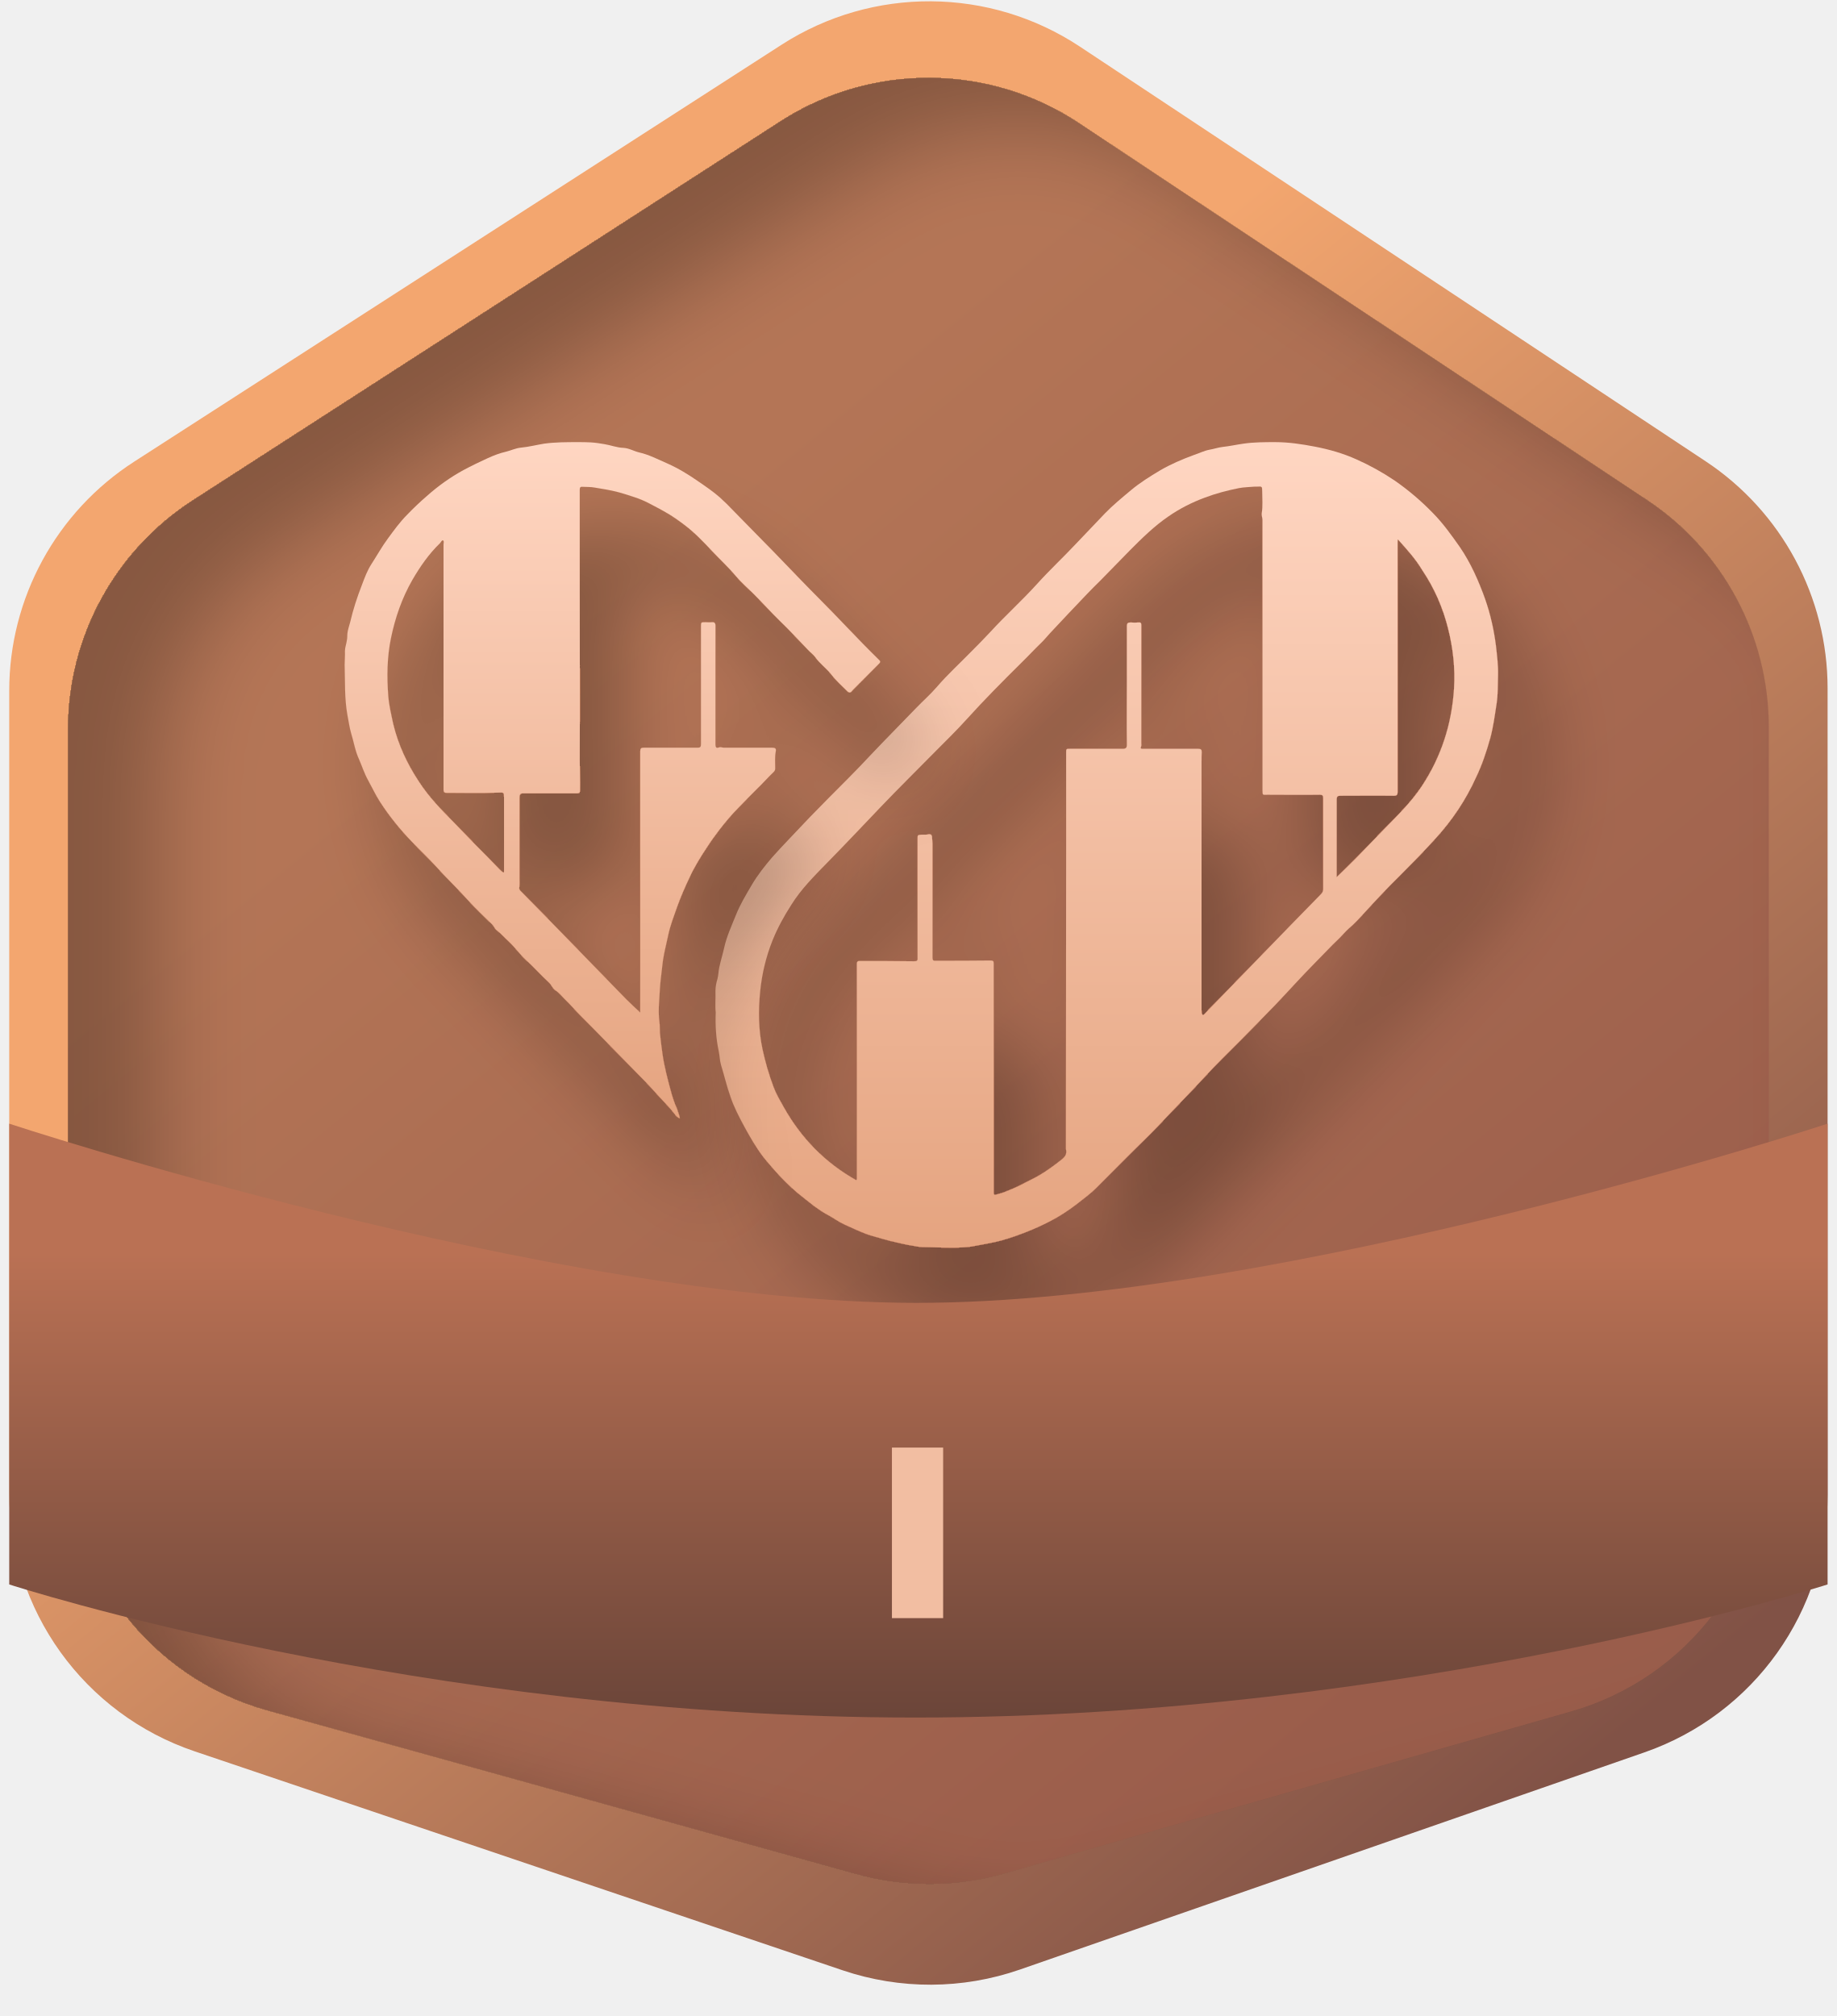
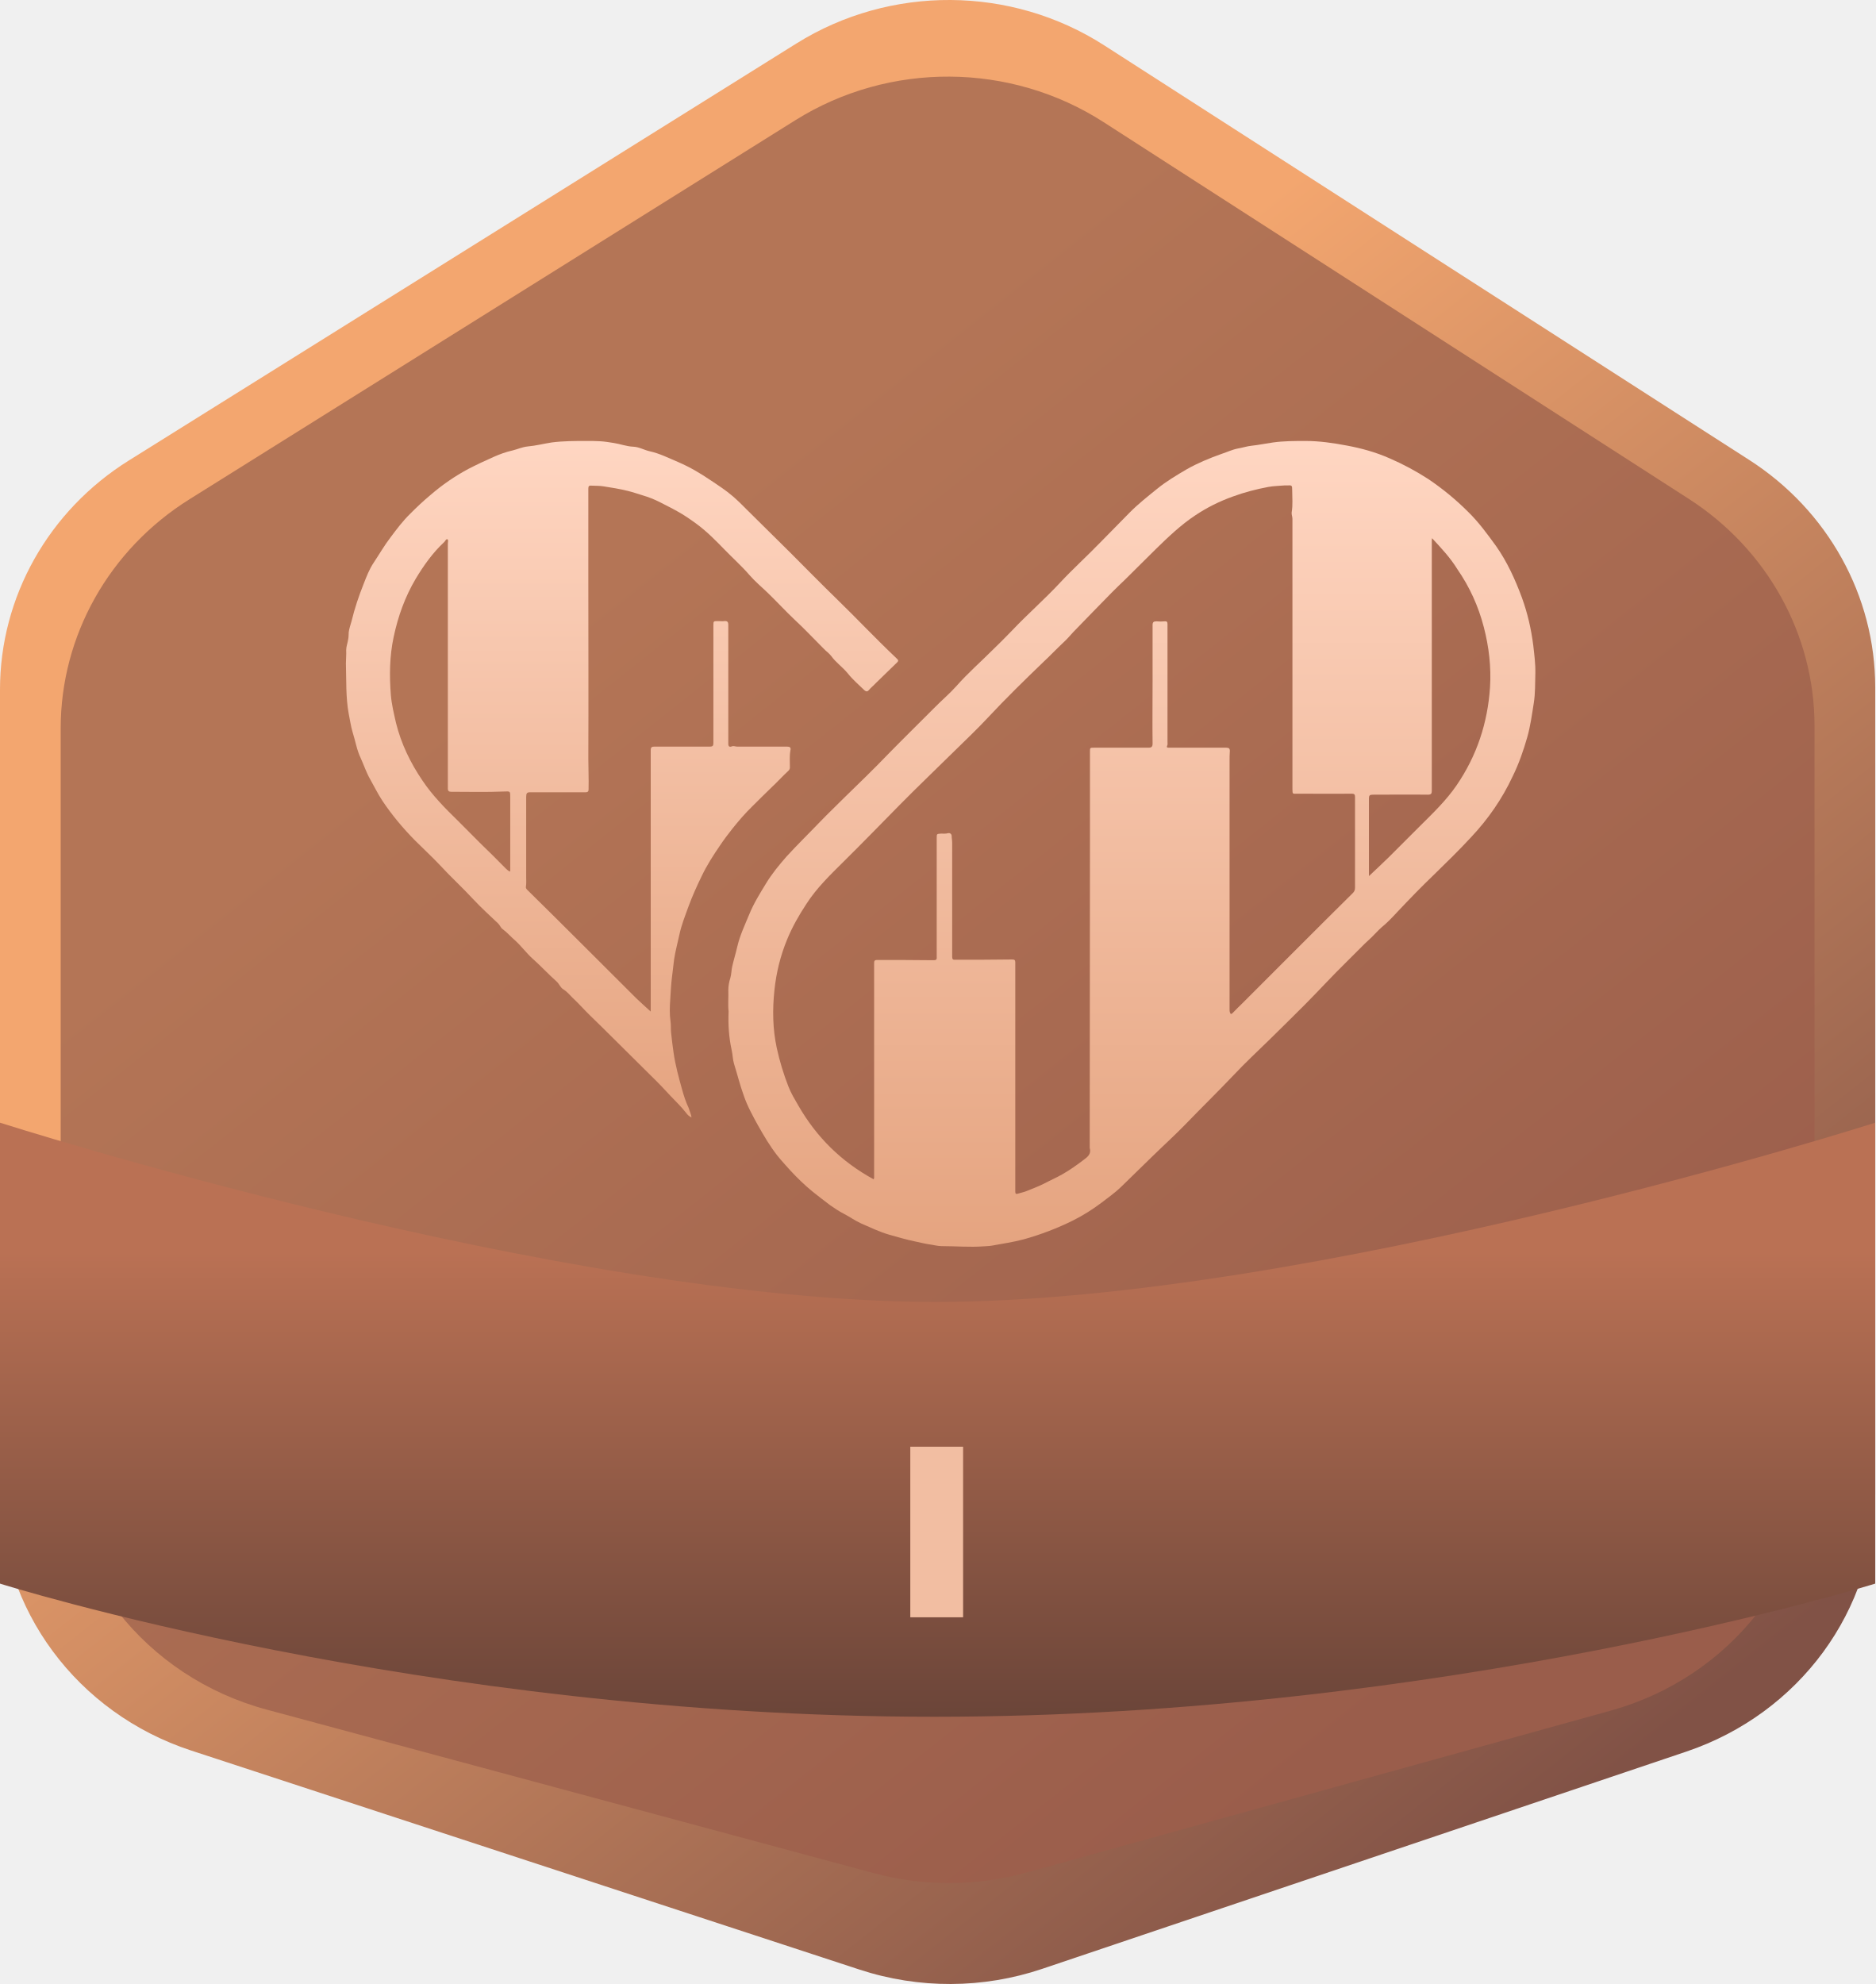
- <svg xmlns="http://www.w3.org/2000/svg" width="41" height="45" viewBox="0 0 41 45" fill="none">
-   <path d="M17.445 0.999L2.996 10.304C1.257 11.424 0.206 13.35 0.206 15.417V33.329C0.206 35.938 1.871 38.256 4.344 39.092L18.812 43.981C20.095 44.414 21.485 44.408 22.764 43.964L36.707 39.115C39.154 38.264 40.794 35.959 40.794 33.37V15.365C40.794 13.326 39.772 11.423 38.071 10.296L24.108 1.043C22.093 -0.293 19.478 -0.31 17.445 0.999Z" fill="url(#paint0_linear_637_3027)" />
-   <g filter="url(#filter0_i_637_3027)">
-     <path d="M17.422 2.711L4.306 11.17C2.569 12.291 1.52 14.216 1.52 16.281V32.318C1.52 35.05 3.343 37.447 5.978 38.179L19.118 41.828C20.2 42.128 21.343 42.124 22.422 41.816L35.066 38.202C37.679 37.456 39.481 35.069 39.481 32.354V16.23C39.481 14.192 38.46 12.29 36.761 11.162L24.093 2.755C22.076 1.416 19.457 1.399 17.422 2.711Z" fill="url(#paint1_linear_637_3027)" />
+ <svg xmlns="http://www.w3.org/2000/svg" width="69" height="73" viewBox="0 0 69 73" fill="none">
+   <g clip-path="url(#clip0_7_53)">
+     <path d="M29.306 1.599L4.743 16.942C1.786 18.788 0 21.964 0 25.373V54.908C0 59.209 2.83 63.032 7.034 64.41L31.63 72.471C33.811 73.186 36.174 73.176 38.348 72.443L62.052 64.448C66.212 63.044 69 59.243 69 54.974V25.288C69 21.925 67.262 18.787 64.371 16.928L40.634 1.671C37.208 -0.531 32.762 -0.559 29.306 1.599Z" fill="url(#paint0_linear_7_53)" />
+     <path d="M29.268 4.422L6.97 18.371C4.017 20.218 2.233 23.392 2.233 26.798V53.24C2.233 57.745 5.333 61.698 9.812 62.904L32.151 68.921C33.989 69.416 35.933 69.409 37.768 68.901L59.263 62.943C63.705 61.712 66.767 57.777 66.767 53.299V26.713C66.767 23.353 65.031 20.217 62.144 18.358L40.608 4.494C37.179 2.287 32.726 2.259 29.268 4.422Z" fill="url(#paint1_linear_7_53)" />
+     <path d="M26.809 37.217C26.781 36.967 26.809 36.699 26.799 36.422C26.799 36.283 26.828 36.126 26.875 35.978C26.913 35.84 26.913 35.692 26.942 35.562C26.999 35.313 27.074 35.072 27.131 34.823C27.226 34.416 27.406 34.037 27.567 33.649C27.728 33.251 27.956 32.882 28.183 32.512C28.401 32.151 28.667 31.828 28.951 31.504C29.349 31.07 29.776 30.654 30.183 30.229C30.468 29.933 30.761 29.656 31.046 29.369C31.595 28.833 32.154 28.297 32.685 27.742C33.254 27.16 33.832 26.596 34.41 26.014C34.666 25.755 34.95 25.515 35.197 25.238C35.605 24.775 36.069 24.369 36.505 23.934C36.751 23.694 36.998 23.453 37.235 23.204C37.803 22.603 38.429 22.058 38.998 21.448C39.471 20.939 39.993 20.468 40.476 19.969C40.846 19.59 41.215 19.22 41.576 18.85C41.888 18.536 42.23 18.268 42.571 17.991C42.912 17.713 43.282 17.492 43.661 17.27C44.068 17.039 44.514 16.854 44.959 16.697C45.158 16.632 45.348 16.54 45.547 16.503C45.717 16.475 45.879 16.419 46.049 16.401C46.315 16.373 46.57 16.318 46.836 16.281C47.234 16.225 47.641 16.225 48.039 16.225C48.551 16.225 49.054 16.299 49.547 16.392C50.096 16.493 50.627 16.641 51.129 16.863C51.622 17.076 52.105 17.334 52.56 17.63C53.082 17.982 53.565 18.379 54.011 18.823C54.409 19.211 54.731 19.654 55.053 20.098C55.461 20.68 55.755 21.328 56.001 21.993C56.209 22.566 56.342 23.148 56.418 23.749C56.456 24.091 56.503 24.433 56.494 24.785C56.484 25.145 56.494 25.506 56.437 25.866C56.371 26.282 56.314 26.707 56.2 27.114C56.058 27.613 55.887 28.103 55.66 28.565C55.271 29.397 54.759 30.136 54.124 30.811C53.688 31.283 53.224 31.735 52.769 32.179C52.305 32.623 51.859 33.085 51.423 33.547C51.234 33.751 51.044 33.954 50.826 34.13C50.703 34.24 50.589 34.37 50.475 34.481C50.39 34.564 50.305 34.638 50.219 34.721C49.745 35.202 49.262 35.664 48.798 36.154C48.542 36.422 48.286 36.69 48.03 36.949C47.594 37.383 47.158 37.818 46.713 38.252C46.267 38.686 45.812 39.112 45.386 39.565C44.798 40.184 44.182 40.785 43.585 41.404C43.206 41.792 42.798 42.162 42.41 42.541C42.021 42.92 41.632 43.299 41.244 43.678C41.026 43.89 40.77 44.066 40.533 44.251C40.201 44.501 39.851 44.722 39.481 44.907C38.903 45.194 38.296 45.425 37.671 45.6C37.292 45.702 36.894 45.758 36.505 45.831C36.401 45.85 36.287 45.85 36.183 45.859C35.671 45.896 35.159 45.85 34.647 45.85C34.496 45.85 34.344 45.804 34.192 45.785C34.012 45.758 33.832 45.711 33.652 45.674C33.339 45.61 33.036 45.517 32.733 45.434C32.373 45.332 32.031 45.166 31.69 45.018C31.463 44.916 31.264 44.769 31.046 44.658C30.866 44.565 30.704 44.454 30.543 44.343C30.325 44.177 30.107 44.011 29.899 43.844C29.605 43.604 29.33 43.336 29.074 43.059C28.913 42.874 28.742 42.698 28.591 42.504C28.326 42.162 28.108 41.792 27.899 41.422C27.7 41.062 27.501 40.702 27.368 40.313C27.226 39.925 27.131 39.528 27.008 39.139C26.961 38.982 26.961 38.807 26.923 38.64C26.819 38.169 26.79 37.707 26.809 37.217ZM32.145 43.391C32.173 43.345 32.164 43.308 32.164 43.271C32.164 42.846 32.164 42.421 32.164 42.005C32.164 39.814 32.164 37.633 32.164 35.442C32.164 35.368 32.173 35.322 32.268 35.322C32.96 35.322 33.652 35.322 34.344 35.331C34.439 35.331 34.477 35.313 34.467 35.211C34.467 34.351 34.467 33.483 34.467 32.623C34.467 32.022 34.467 31.43 34.467 30.83C34.467 30.682 34.467 30.682 34.628 30.672C34.714 30.672 34.808 30.682 34.894 30.654C34.941 30.645 35.007 30.672 35.017 30.747C35.017 30.839 35.036 30.922 35.036 31.005C35.036 32.401 35.036 33.797 35.036 35.202C35.036 35.294 35.064 35.322 35.159 35.313C35.851 35.313 36.543 35.313 37.235 35.303C37.33 35.303 37.358 35.322 37.358 35.414C37.358 37.919 37.358 40.424 37.358 42.92C37.358 43.225 37.358 43.539 37.358 43.844C37.358 43.918 37.377 43.946 37.462 43.918C37.576 43.881 37.69 43.863 37.794 43.816C37.993 43.733 38.201 43.659 38.401 43.558C38.628 43.438 38.865 43.336 39.092 43.206C39.367 43.049 39.614 42.874 39.87 42.679C40.021 42.569 40.163 42.458 40.097 42.236C40.097 42.227 40.097 42.217 40.097 42.199C40.097 38.511 40.106 34.813 40.106 31.125C40.106 29.97 40.106 28.815 40.106 27.659C40.106 27.511 40.106 27.511 40.258 27.511C40.922 27.511 41.594 27.511 42.258 27.511C42.372 27.511 42.41 27.474 42.41 27.363C42.4 26.605 42.41 25.838 42.41 25.08C42.41 24.387 42.41 23.694 42.41 23.001C42.41 22.89 42.447 22.862 42.552 22.862C42.656 22.871 42.76 22.871 42.855 22.862C42.94 22.853 42.959 22.89 42.959 22.964C42.959 24.406 42.959 25.848 42.959 27.299C42.959 27.345 42.969 27.391 42.95 27.428C42.912 27.511 42.959 27.511 43.016 27.511C43.187 27.511 43.367 27.511 43.538 27.511C44.068 27.511 44.599 27.511 45.12 27.511C45.215 27.511 45.253 27.539 45.253 27.631C45.243 27.752 45.243 27.881 45.243 28.001C45.243 31.052 45.243 34.093 45.243 37.143C45.243 37.18 45.243 37.208 45.253 37.245C45.281 37.318 45.3 37.328 45.357 37.272C45.471 37.152 45.585 37.041 45.699 36.93C46.305 36.32 46.921 35.71 47.528 35.1C48.276 34.351 49.025 33.603 49.783 32.854C49.84 32.798 49.859 32.734 49.859 32.66C49.859 31.551 49.859 30.432 49.859 29.323C49.859 29.231 49.831 29.203 49.736 29.203C49.073 29.212 48.409 29.203 47.746 29.203C47.566 29.203 47.556 29.24 47.556 29.027C47.556 25.718 47.556 22.4 47.556 19.091C47.556 19.008 47.518 18.934 47.528 18.85C47.575 18.582 47.547 18.305 47.547 18.037C47.547 17.852 47.537 17.852 47.357 17.861C47.329 17.861 47.291 17.861 47.262 17.861C47.063 17.88 46.864 17.88 46.665 17.917C46.229 18 45.793 18.111 45.367 18.268C44.874 18.444 44.41 18.675 43.983 18.961C43.452 19.312 42.988 19.756 42.533 20.2C42.144 20.579 41.775 20.958 41.386 21.337C41.225 21.494 41.064 21.642 40.912 21.799C40.438 22.28 39.964 22.77 39.49 23.259C39.377 23.38 39.263 23.518 39.14 23.629C38.884 23.869 38.647 24.119 38.391 24.359C37.699 25.025 37.007 25.7 36.353 26.402C35.965 26.818 35.557 27.206 35.15 27.604C34.467 28.279 33.766 28.944 33.093 29.628C32.41 30.321 31.738 31.015 31.046 31.698C30.553 32.188 30.05 32.669 29.671 33.261C29.396 33.677 29.15 34.111 28.96 34.573C28.714 35.174 28.562 35.793 28.496 36.431C28.42 37.143 28.43 37.855 28.581 38.557C28.686 39.038 28.828 39.509 29.008 39.971C29.103 40.221 29.245 40.452 29.378 40.683C30.05 41.848 30.96 42.744 32.145 43.391ZM52.693 19.802C52.684 19.858 52.684 19.886 52.684 19.913C52.684 21.392 52.684 22.862 52.684 24.341C52.684 25.922 52.684 27.502 52.684 29.092C52.684 29.194 52.665 29.24 52.541 29.24C51.859 29.231 51.186 29.24 50.504 29.24C50.4 29.24 50.371 29.277 50.371 29.369C50.371 30.275 50.371 31.19 50.371 32.096C50.371 32.142 50.371 32.188 50.371 32.235C50.617 32.004 50.854 31.782 51.091 31.551C51.48 31.162 51.869 30.774 52.257 30.386C52.731 29.915 53.214 29.452 53.594 28.898C54.342 27.807 54.74 26.596 54.826 25.293C54.873 24.544 54.788 23.805 54.598 23.075C54.399 22.307 54.077 21.596 53.622 20.939C53.366 20.523 53.044 20.181 52.693 19.802Z" fill="url(#paint2_linear_7_53)" />
+     <path d="M25.446 41.112C25.343 41.076 25.286 41.002 25.238 40.938C25.068 40.718 24.861 40.525 24.672 40.323C24.445 40.075 24.209 39.827 23.963 39.589C23.491 39.12 23.018 38.652 22.546 38.184C22.272 37.909 21.997 37.642 21.724 37.376C21.497 37.156 21.289 36.917 21.062 36.706C20.958 36.605 20.864 36.486 20.731 36.403C20.618 36.339 20.58 36.201 20.476 36.109C20.174 35.843 19.909 35.549 19.607 35.283C19.371 35.072 19.182 34.806 18.945 34.595C18.794 34.466 18.662 34.31 18.501 34.191C18.426 34.145 18.398 34.044 18.331 33.98C18.02 33.686 17.708 33.401 17.415 33.089C17.018 32.658 16.583 32.263 16.186 31.831C15.893 31.519 15.572 31.226 15.27 30.923C14.826 30.473 14.419 29.986 14.07 29.463C13.9 29.206 13.768 28.93 13.616 28.664C13.475 28.416 13.389 28.15 13.276 27.902C13.125 27.59 13.078 27.26 12.974 26.939C12.908 26.718 12.879 26.489 12.832 26.268C12.719 25.653 12.747 25.038 12.728 24.414C12.728 24.249 12.747 24.084 12.738 23.918C12.738 23.79 12.794 23.652 12.813 23.514C12.832 23.432 12.823 23.34 12.832 23.257C12.851 23.119 12.898 22.991 12.936 22.853C13.049 22.385 13.201 21.935 13.38 21.485C13.484 21.219 13.588 20.944 13.749 20.705C13.957 20.393 14.146 20.063 14.372 19.769C14.599 19.466 14.826 19.163 15.1 18.897C15.336 18.658 15.582 18.428 15.846 18.208C16.271 17.841 16.735 17.52 17.235 17.253C17.538 17.097 17.849 16.951 18.161 16.813C18.388 16.712 18.615 16.629 18.86 16.574C19.049 16.528 19.22 16.446 19.418 16.427C19.72 16.4 20.004 16.326 20.297 16.28C20.722 16.225 21.147 16.225 21.572 16.225C21.742 16.225 21.913 16.225 22.073 16.235C22.243 16.244 22.413 16.271 22.583 16.299C22.82 16.335 23.056 16.427 23.302 16.436C23.519 16.446 23.698 16.556 23.897 16.602C24.275 16.684 24.615 16.859 24.965 17.006C25.39 17.189 25.777 17.419 26.155 17.676C26.429 17.859 26.713 18.043 26.968 18.263C27.147 18.419 27.317 18.585 27.478 18.75C28.007 19.273 28.536 19.796 29.065 20.32C29.642 20.898 30.218 21.485 30.804 22.055C31.522 22.752 32.212 23.487 32.939 24.175C32.968 24.203 32.996 24.23 33.024 24.258C33.062 24.295 33.053 24.331 33.015 24.368C32.75 24.625 32.495 24.873 32.231 25.13C32.146 25.222 32.042 25.304 31.966 25.396C31.9 25.47 31.853 25.433 31.805 25.396C31.598 25.194 31.371 25.002 31.191 24.772C31.002 24.543 30.757 24.377 30.587 24.139C30.511 24.038 30.398 23.964 30.313 23.872C29.953 23.514 29.604 23.138 29.235 22.798C28.905 22.486 28.593 22.146 28.262 21.825C28.035 21.605 27.79 21.403 27.582 21.164C27.298 20.834 26.977 20.549 26.675 20.237C26.344 19.897 26.013 19.558 25.626 19.273C25.399 19.108 25.163 18.943 24.908 18.805C24.7 18.686 24.483 18.585 24.275 18.474C24.076 18.373 23.868 18.291 23.651 18.227C23.472 18.172 23.283 18.107 23.094 18.061C22.801 17.988 22.508 17.942 22.215 17.896C22.064 17.869 21.913 17.878 21.761 17.869C21.667 17.859 21.648 17.896 21.648 17.979C21.648 18.263 21.648 18.548 21.648 18.823C21.648 19.714 21.648 20.604 21.648 21.495C21.648 23.634 21.657 25.782 21.648 27.921C21.648 28.288 21.667 28.655 21.657 29.032C21.657 29.105 21.648 29.151 21.544 29.151C20.864 29.151 20.183 29.151 19.503 29.151C19.39 29.151 19.361 29.188 19.361 29.325C19.361 30.308 19.361 31.281 19.361 32.263C19.361 32.382 19.371 32.502 19.352 32.621C19.342 32.667 19.361 32.694 19.39 32.731C20.032 33.364 20.675 33.998 21.317 34.641C22.016 35.338 22.716 36.036 23.415 36.734C23.585 36.899 23.765 37.055 23.944 37.22C23.944 36.945 23.944 36.66 23.944 36.376C23.944 33.447 23.944 30.528 23.944 27.599C23.944 27.498 23.982 27.471 24.076 27.471C24.757 27.471 25.437 27.471 26.117 27.471C26.231 27.471 26.25 27.434 26.25 27.333C26.25 25.892 26.25 24.46 26.25 23.019C26.25 22.853 26.25 22.853 26.42 22.853C26.495 22.853 26.58 22.863 26.656 22.853C26.76 22.844 26.798 22.881 26.798 22.991C26.798 23.514 26.798 24.038 26.798 24.561C26.798 25.497 26.798 26.424 26.798 27.361C26.798 27.462 26.835 27.498 26.93 27.462C26.996 27.434 27.062 27.471 27.119 27.471C27.733 27.471 28.338 27.471 28.952 27.471C29.056 27.471 29.113 27.498 29.084 27.609C29.046 27.82 29.065 28.031 29.065 28.233C29.065 28.288 29.046 28.325 29.009 28.361C28.791 28.563 28.602 28.774 28.385 28.976C28.149 29.206 27.913 29.435 27.676 29.674C27.412 29.931 27.176 30.207 26.949 30.491C26.788 30.693 26.637 30.895 26.495 31.106C26.25 31.464 26.013 31.831 25.824 32.226C25.645 32.593 25.475 32.97 25.333 33.355C25.21 33.695 25.078 34.026 25.002 34.374C24.936 34.687 24.851 34.989 24.804 35.301C24.776 35.513 24.757 35.724 24.728 35.935C24.691 36.219 24.681 36.495 24.662 36.779C24.643 37.046 24.634 37.312 24.672 37.578C24.691 37.707 24.681 37.844 24.691 37.973C24.719 38.23 24.747 38.487 24.785 38.735C24.851 39.194 24.974 39.644 25.097 40.084C25.163 40.323 25.238 40.553 25.343 40.773C25.371 40.883 25.427 40.984 25.446 41.112ZM18.766 32.07C18.766 32.052 18.775 32.043 18.775 32.033C18.775 31.134 18.775 30.234 18.775 29.334C18.775 29.105 18.775 29.114 18.549 29.123C17.897 29.151 17.254 29.133 16.602 29.133C16.517 29.133 16.479 29.105 16.479 29.013C16.479 26.011 16.479 23 16.479 19.998C16.479 19.943 16.508 19.861 16.46 19.842C16.413 19.824 16.385 19.907 16.347 19.943C15.922 20.338 15.591 20.806 15.298 21.293C14.901 21.963 14.646 22.679 14.486 23.432C14.334 24.139 14.325 24.855 14.382 25.571C14.41 25.919 14.495 26.259 14.571 26.599C14.76 27.361 15.1 28.068 15.544 28.719C15.912 29.27 16.375 29.738 16.857 30.207C17.122 30.473 17.386 30.739 17.651 31.005C17.972 31.317 18.294 31.63 18.605 31.951C18.653 31.997 18.7 32.043 18.766 32.07Z" fill="url(#paint3_linear_7_53)" />
+     <path d="M0 58.268C0 58.268 15.531 63.167 34.381 63.167C53.232 63.167 69 58.268 69 58.268V41.309C69 41.309 48.284 47.921 34.381 47.904C20.569 47.887 0 41.309 0 41.309V58.268Z" fill="url(#paint4_linear_7_53)" />
+     <path d="M33.495 53.231H35.438V59.507H33.495V53.231Z" fill="#F2BEA2" />
  </g>
-   <g filter="url(#filter1_d_637_3027)">
-     <path d="M15.976 22.6C15.959 22.449 15.976 22.286 15.97 22.118C15.97 22.034 15.987 21.939 16.015 21.849C16.037 21.765 16.037 21.675 16.054 21.597C16.087 21.445 16.132 21.3 16.166 21.148C16.221 20.902 16.327 20.672 16.422 20.436C16.517 20.195 16.651 19.971 16.784 19.747C16.913 19.528 17.069 19.332 17.236 19.136C17.47 18.872 17.721 18.62 17.961 18.362C18.128 18.183 18.301 18.015 18.468 17.841C18.791 17.516 19.12 17.191 19.433 16.854C19.767 16.501 20.107 16.159 20.447 15.806C20.598 15.649 20.765 15.503 20.91 15.335C21.15 15.055 21.423 14.808 21.679 14.545C21.824 14.399 21.969 14.253 22.109 14.102C22.443 13.737 22.811 13.407 23.146 13.037C23.424 12.728 23.731 12.443 24.015 12.14C24.233 11.91 24.45 11.686 24.662 11.461C24.846 11.271 25.047 11.108 25.247 10.94C25.448 10.772 25.666 10.637 25.889 10.503C26.128 10.363 26.39 10.251 26.652 10.155C26.77 10.116 26.881 10.06 26.998 10.038C27.099 10.021 27.193 9.987 27.294 9.976C27.45 9.959 27.6 9.925 27.756 9.903C27.991 9.869 28.23 9.869 28.464 9.869C28.765 9.869 29.061 9.914 29.351 9.97C29.674 10.032 29.986 10.122 30.282 10.256C30.572 10.385 30.856 10.542 31.124 10.722C31.43 10.934 31.715 11.175 31.977 11.445C32.211 11.68 32.401 11.949 32.59 12.218C32.83 12.571 33.003 12.964 33.148 13.367C33.27 13.715 33.348 14.068 33.393 14.432C33.415 14.64 33.443 14.847 33.438 15.06C33.432 15.279 33.438 15.498 33.404 15.716C33.365 15.969 33.332 16.226 33.265 16.473C33.181 16.776 33.081 17.073 32.947 17.353C32.718 17.858 32.417 18.306 32.044 18.715C31.787 19.001 31.514 19.276 31.247 19.545C30.973 19.814 30.711 20.094 30.455 20.375C30.343 20.498 30.232 20.621 30.104 20.728C30.031 20.795 29.964 20.874 29.897 20.941C29.847 20.991 29.797 21.036 29.747 21.087C29.468 21.378 29.184 21.658 28.91 21.956C28.76 22.118 28.609 22.281 28.459 22.438C28.202 22.701 27.946 22.965 27.684 23.228C27.422 23.491 27.154 23.749 26.903 24.024C26.558 24.4 26.195 24.764 25.844 25.14C25.621 25.375 25.381 25.599 25.153 25.829C24.924 26.059 24.696 26.289 24.467 26.519C24.339 26.648 24.188 26.754 24.049 26.866C23.854 27.018 23.647 27.152 23.43 27.264C23.09 27.438 22.733 27.578 22.365 27.685C22.142 27.746 21.908 27.78 21.679 27.825C21.618 27.836 21.551 27.836 21.49 27.842C21.189 27.864 20.888 27.836 20.587 27.836C20.497 27.836 20.408 27.808 20.319 27.797C20.213 27.78 20.107 27.752 20.001 27.73C19.817 27.69 19.639 27.634 19.46 27.584C19.249 27.522 19.048 27.421 18.847 27.331C18.713 27.27 18.596 27.18 18.468 27.113C18.362 27.057 18.267 26.989 18.173 26.922C18.044 26.821 17.916 26.721 17.793 26.62C17.621 26.474 17.459 26.311 17.308 26.143C17.214 26.031 17.113 25.924 17.024 25.807C16.868 25.599 16.74 25.375 16.617 25.151C16.5 24.932 16.383 24.714 16.305 24.478C16.221 24.243 16.166 24.002 16.093 23.766C16.065 23.671 16.065 23.564 16.043 23.463C15.982 23.178 15.965 22.897 15.976 22.6ZM19.115 26.345C19.131 26.317 19.126 26.294 19.126 26.272C19.126 26.014 19.126 25.756 19.126 25.504C19.126 24.175 19.126 22.852 19.126 21.524C19.126 21.479 19.131 21.451 19.187 21.451C19.594 21.451 20.001 21.451 20.408 21.457C20.464 21.457 20.486 21.445 20.481 21.384C20.481 20.862 20.481 20.335 20.481 19.814C20.481 19.45 20.481 19.091 20.481 18.727C20.481 18.637 20.481 18.637 20.576 18.631C20.626 18.631 20.681 18.637 20.732 18.62C20.759 18.614 20.799 18.631 20.804 18.676C20.804 18.732 20.815 18.783 20.815 18.833C20.815 19.68 20.815 20.526 20.815 21.378C20.815 21.434 20.832 21.451 20.888 21.445C21.295 21.445 21.702 21.445 22.109 21.44C22.164 21.44 22.181 21.451 22.181 21.507C22.181 23.026 22.181 24.545 22.181 26.059C22.181 26.244 22.181 26.435 22.181 26.62C22.181 26.664 22.192 26.681 22.242 26.664C22.309 26.642 22.376 26.631 22.438 26.603C22.555 26.552 22.677 26.508 22.794 26.446C22.928 26.373 23.068 26.311 23.201 26.233C23.363 26.137 23.508 26.031 23.659 25.913C23.748 25.846 23.831 25.779 23.792 25.644C23.792 25.639 23.792 25.633 23.792 25.622C23.792 23.385 23.798 21.143 23.798 18.906C23.798 18.205 23.798 17.505 23.798 16.804C23.798 16.714 23.798 16.714 23.887 16.714C24.277 16.714 24.673 16.714 25.064 16.714C25.131 16.714 25.153 16.692 25.153 16.624C25.147 16.165 25.153 15.699 25.153 15.24C25.153 14.819 25.153 14.399 25.153 13.978C25.153 13.911 25.175 13.894 25.236 13.894C25.298 13.9 25.359 13.9 25.415 13.894C25.465 13.889 25.476 13.911 25.476 13.956C25.476 14.831 25.476 15.705 25.476 16.585C25.476 16.613 25.482 16.641 25.471 16.664C25.448 16.714 25.476 16.714 25.51 16.714C25.61 16.714 25.716 16.714 25.816 16.714C26.128 16.714 26.441 16.714 26.747 16.714C26.803 16.714 26.825 16.731 26.825 16.787C26.82 16.86 26.82 16.938 26.82 17.011C26.82 18.861 26.82 20.705 26.82 22.555C26.82 22.578 26.82 22.595 26.825 22.617C26.842 22.662 26.853 22.668 26.887 22.634C26.954 22.561 27.02 22.494 27.087 22.426C27.444 22.056 27.807 21.686 28.163 21.317C28.604 20.862 29.044 20.408 29.49 19.954C29.524 19.921 29.535 19.881 29.535 19.837C29.535 19.164 29.535 18.485 29.535 17.813C29.535 17.757 29.518 17.74 29.462 17.74C29.072 17.746 28.682 17.74 28.292 17.74C28.186 17.74 28.18 17.762 28.18 17.633C28.18 15.627 28.18 13.614 28.18 11.607C28.18 11.557 28.158 11.512 28.163 11.461C28.191 11.299 28.174 11.131 28.174 10.968C28.174 10.856 28.169 10.856 28.063 10.862C28.046 10.862 28.024 10.862 28.007 10.862C27.89 10.873 27.773 10.873 27.656 10.895C27.4 10.946 27.143 11.013 26.892 11.108C26.602 11.215 26.329 11.355 26.078 11.529C25.766 11.742 25.493 12.011 25.225 12.28C24.997 12.51 24.779 12.74 24.551 12.969C24.456 13.065 24.361 13.154 24.272 13.25C23.993 13.541 23.714 13.838 23.436 14.135C23.369 14.208 23.302 14.292 23.229 14.36C23.079 14.505 22.939 14.657 22.789 14.803C22.382 15.206 21.975 15.615 21.59 16.041C21.362 16.294 21.122 16.529 20.882 16.77C20.481 17.179 20.068 17.583 19.672 17.998C19.271 18.418 18.875 18.839 18.468 19.253C18.178 19.551 17.883 19.842 17.66 20.201C17.498 20.453 17.353 20.717 17.241 20.997C17.096 21.361 17.007 21.737 16.968 22.124C16.924 22.555 16.929 22.987 17.018 23.413C17.08 23.704 17.163 23.99 17.269 24.271C17.325 24.422 17.409 24.562 17.487 24.702C17.883 25.409 18.418 25.953 19.115 26.345ZM31.202 12.039C31.196 12.072 31.196 12.089 31.196 12.106C31.196 13.003 31.196 13.894 31.196 14.791C31.196 15.75 31.196 16.709 31.196 17.673C31.196 17.734 31.185 17.762 31.113 17.762C30.711 17.757 30.315 17.762 29.914 17.762C29.853 17.762 29.836 17.785 29.836 17.841C29.836 18.39 29.836 18.945 29.836 19.495C29.836 19.523 29.836 19.551 29.836 19.579C29.981 19.439 30.12 19.304 30.26 19.164C30.488 18.928 30.717 18.693 30.945 18.457C31.224 18.172 31.509 17.891 31.732 17.555C32.172 16.893 32.406 16.159 32.456 15.369C32.484 14.915 32.434 14.466 32.322 14.023C32.205 13.558 32.016 13.126 31.748 12.728C31.598 12.476 31.408 12.269 31.202 12.039Z" fill="url(#paint2_linear_637_3027)" />
-   </g>
-   <g filter="url(#filter2_d_637_3027)">
-     <path d="M15.175 24.963C15.114 24.941 15.08 24.896 15.052 24.857C14.952 24.724 14.83 24.607 14.719 24.484C14.585 24.334 14.447 24.183 14.302 24.039C14.024 23.755 13.746 23.471 13.468 23.187C13.307 23.02 13.146 22.858 12.985 22.697C12.851 22.563 12.729 22.419 12.596 22.291C12.535 22.229 12.479 22.157 12.401 22.107C12.335 22.068 12.312 21.984 12.251 21.929C12.073 21.767 11.918 21.589 11.74 21.427C11.601 21.299 11.49 21.138 11.351 21.01C11.262 20.932 11.184 20.837 11.089 20.765C11.045 20.737 11.028 20.676 10.989 20.637C10.806 20.459 10.623 20.286 10.45 20.097C10.217 19.835 9.961 19.596 9.728 19.334C9.555 19.145 9.366 18.967 9.189 18.783C8.927 18.51 8.688 18.215 8.483 17.898C8.383 17.742 8.305 17.575 8.216 17.413C8.132 17.263 8.082 17.102 8.016 16.951C7.927 16.762 7.899 16.561 7.838 16.367C7.799 16.233 7.782 16.094 7.755 15.96C7.688 15.587 7.704 15.214 7.693 14.836C7.693 14.735 7.704 14.635 7.699 14.535C7.699 14.457 7.732 14.373 7.743 14.29C7.755 14.24 7.749 14.184 7.755 14.134C7.766 14.051 7.793 13.973 7.816 13.889C7.882 13.605 7.971 13.332 8.077 13.06C8.138 12.898 8.199 12.731 8.294 12.586C8.416 12.397 8.527 12.197 8.66 12.018C8.794 11.835 8.927 11.651 9.088 11.489C9.227 11.345 9.372 11.206 9.528 11.072C9.778 10.849 10.05 10.654 10.345 10.493C10.523 10.398 10.706 10.309 10.889 10.226C11.023 10.165 11.156 10.114 11.301 10.081C11.412 10.053 11.512 10.003 11.629 9.992C11.806 9.975 11.973 9.931 12.146 9.903C12.396 9.869 12.646 9.869 12.896 9.869C12.996 9.869 13.096 9.869 13.19 9.875C13.29 9.881 13.39 9.897 13.491 9.914C13.63 9.936 13.768 9.992 13.913 9.997C14.041 10.003 14.146 10.07 14.263 10.098C14.486 10.148 14.686 10.254 14.891 10.343C15.141 10.454 15.369 10.593 15.592 10.749C15.753 10.86 15.919 10.972 16.07 11.105C16.175 11.2 16.275 11.3 16.37 11.4C16.681 11.718 16.992 12.035 17.303 12.352C17.642 12.703 17.982 13.06 18.326 13.405C18.749 13.828 19.154 14.273 19.582 14.691C19.599 14.707 19.616 14.724 19.632 14.741C19.655 14.763 19.649 14.786 19.627 14.808C19.471 14.964 19.321 15.114 19.166 15.27C19.116 15.325 19.054 15.376 19.01 15.431C18.971 15.476 18.943 15.454 18.915 15.431C18.793 15.309 18.66 15.192 18.554 15.053C18.443 14.914 18.298 14.813 18.198 14.669C18.154 14.607 18.087 14.563 18.037 14.507C17.826 14.29 17.62 14.062 17.404 13.856C17.209 13.666 17.026 13.46 16.831 13.266C16.698 13.132 16.553 13.009 16.431 12.865C16.264 12.664 16.075 12.492 15.897 12.302C15.703 12.096 15.508 11.89 15.28 11.718C15.147 11.618 15.008 11.517 14.858 11.434C14.736 11.361 14.608 11.3 14.486 11.233C14.369 11.172 14.246 11.122 14.119 11.083C14.013 11.05 13.902 11.011 13.791 10.983C13.618 10.938 13.446 10.911 13.274 10.883C13.185 10.866 13.096 10.871 13.007 10.866C12.951 10.86 12.94 10.883 12.94 10.933C12.94 11.105 12.94 11.278 12.94 11.445C12.94 11.985 12.94 12.525 12.94 13.065C12.94 14.362 12.946 15.665 12.94 16.962C12.94 17.185 12.951 17.408 12.946 17.636C12.946 17.681 12.94 17.708 12.879 17.708C12.479 17.708 12.079 17.708 11.679 17.708C11.612 17.708 11.595 17.731 11.595 17.814C11.595 18.41 11.595 19 11.595 19.596C11.595 19.668 11.601 19.741 11.59 19.813C11.584 19.841 11.595 19.858 11.612 19.88C11.99 20.264 12.368 20.648 12.746 21.038C13.157 21.461 13.568 21.884 13.98 22.307C14.08 22.407 14.185 22.502 14.291 22.602C14.291 22.435 14.291 22.263 14.291 22.09C14.291 20.314 14.291 18.544 14.291 16.767C14.291 16.706 14.313 16.69 14.369 16.69C14.769 16.69 15.169 16.69 15.569 16.69C15.636 16.69 15.647 16.667 15.647 16.606C15.647 15.732 15.647 14.863 15.647 13.989C15.647 13.889 15.647 13.889 15.747 13.889C15.792 13.889 15.842 13.895 15.886 13.889C15.947 13.884 15.97 13.906 15.97 13.973C15.97 14.29 15.97 14.607 15.97 14.925C15.97 15.493 15.97 16.055 15.97 16.623C15.97 16.684 15.992 16.706 16.047 16.684C16.086 16.667 16.125 16.69 16.159 16.69C16.52 16.69 16.875 16.69 17.237 16.69C17.298 16.69 17.331 16.706 17.315 16.773C17.292 16.901 17.303 17.029 17.303 17.152C17.303 17.185 17.292 17.207 17.27 17.23C17.142 17.352 17.031 17.48 16.903 17.603C16.764 17.742 16.625 17.881 16.486 18.026C16.331 18.182 16.192 18.349 16.058 18.521C15.964 18.644 15.875 18.766 15.792 18.894C15.647 19.111 15.508 19.334 15.397 19.573C15.291 19.796 15.191 20.024 15.108 20.258C15.036 20.464 14.958 20.665 14.914 20.876C14.875 21.066 14.825 21.249 14.797 21.439C14.78 21.567 14.769 21.695 14.752 21.823C14.73 21.995 14.725 22.162 14.713 22.335C14.702 22.497 14.697 22.658 14.719 22.819C14.73 22.897 14.725 22.981 14.73 23.059C14.747 23.215 14.763 23.371 14.786 23.521C14.825 23.799 14.897 24.072 14.969 24.339C15.008 24.484 15.052 24.623 15.114 24.757C15.13 24.824 15.164 24.885 15.175 24.963ZM11.245 19.479C11.245 19.468 11.251 19.462 11.251 19.457C11.251 18.911 11.251 18.365 11.251 17.82C11.251 17.681 11.251 17.686 11.117 17.692C10.734 17.708 10.356 17.697 9.972 17.697C9.922 17.697 9.9 17.681 9.9 17.625C9.9 15.804 9.9 13.978 9.9 12.158C9.9 12.124 9.917 12.074 9.889 12.063C9.861 12.052 9.844 12.102 9.822 12.124C9.572 12.364 9.377 12.648 9.205 12.943C8.972 13.349 8.822 13.783 8.727 14.24C8.638 14.669 8.633 15.103 8.666 15.537C8.683 15.749 8.733 15.955 8.777 16.161C8.888 16.623 9.088 17.052 9.35 17.447C9.566 17.781 9.839 18.065 10.122 18.349C10.278 18.51 10.434 18.672 10.589 18.833C10.778 19.022 10.967 19.212 11.151 19.407C11.178 19.434 11.206 19.462 11.245 19.479Z" fill="url(#paint3_linear_637_3027)" />
-   </g>
-   <path d="M0.206 35.367C0.206 35.367 9.342 38.338 20.43 38.338C31.519 38.338 40.794 35.367 40.794 35.367V25.082C40.794 25.082 28.608 29.092 20.43 29.082C12.306 29.071 0.206 25.082 0.206 25.082V35.367Z" fill="url(#paint4_linear_637_3027)" />
-   <path d="M19.909 32.312H21.052V36.119H19.909V32.312Z" fill="#F2BEA2" />
  <defs>
-     <filter id="filter0_i_637_3027" x="1.52" y="1.739" width="39.961" height="41.312" filterUnits="userSpaceOnUse" color-interpolation-filters="sRGB">
-       <feFlood flood-opacity="0" result="BackgroundImageFix" />
-       <feBlend mode="normal" in="SourceGraphic" in2="BackgroundImageFix" result="shape" />
-       <feColorMatrix in="SourceAlpha" type="matrix" values="0 0 0 0 0 0 0 0 0 0 0 0 0 0 0 0 0 0 127 0" result="hardAlpha" />
-       <feOffset dx="2" dy="1" />
-       <feGaussianBlur stdDeviation="1" />
-       <feComposite in2="hardAlpha" operator="arithmetic" k2="-1" k3="1" />
-       <feColorMatrix type="matrix" values="0 0 0 0 0 0 0 0 0 0 0 0 0 0 0 0 0 0 0.25 0" />
-       <feBlend mode="normal" in2="shape" result="effect1_innerShadow_637_3027" />
-     </filter>
-     <filter id="filter1_d_637_3027" x="15.368" y="9.869" width="20.67" height="21.581" filterUnits="userSpaceOnUse" color-interpolation-filters="sRGB">
-       <feFlood flood-opacity="0" result="BackgroundImageFix" />
-       <feColorMatrix in="SourceAlpha" type="matrix" values="0 0 0 0 0 0 0 0 0 0 0 0 0 0 0 0 0 0 127 0" result="hardAlpha" />
-       <feOffset dx="1" dy="2" />
-       <feGaussianBlur stdDeviation="0.8" />
-       <feComposite in2="hardAlpha" operator="out" />
-       <feColorMatrix type="matrix" values="0 0 0 0 0 0 0 0 0 0 0 0 0 0 0 0 0 0 0.25 0" />
-       <feBlend mode="normal" in2="BackgroundImageFix" result="effect1_dropShadow_637_3027" />
-       <feBlend mode="normal" in="SourceGraphic" in2="effect1_dropShadow_637_3027" result="shape" />
-     </filter>
-     <filter id="filter2_d_637_3027" x="7.093" y="9.869" width="15.153" height="18.694" filterUnits="userSpaceOnUse" color-interpolation-filters="sRGB">
-       <feFlood flood-opacity="0" result="BackgroundImageFix" />
-       <feColorMatrix in="SourceAlpha" type="matrix" values="0 0 0 0 0 0 0 0 0 0 0 0 0 0 0 0 0 0 127 0" result="hardAlpha" />
-       <feOffset dx="1" dy="2" />
-       <feGaussianBlur stdDeviation="0.8" />
-       <feComposite in2="hardAlpha" operator="out" />
-       <feColorMatrix type="matrix" values="0 0 0 0 0 0 0 0 0 0 0 0 0 0 0 0 0 0 0.25 0" />
-       <feBlend mode="normal" in2="BackgroundImageFix" result="effect1_dropShadow_637_3027" />
-       <feBlend mode="normal" in="SourceGraphic" in2="effect1_dropShadow_637_3027" result="shape" />
-     </filter>
-     <linearGradient id="paint0_linear_637_3027" x1="10.44" y1="7.113" x2="37.251" y2="39.989" gradientUnits="userSpaceOnUse">
+     <linearGradient id="paint0_linear_7_53" x1="17.398" y1="11.681" x2="61.316" y2="67.203" gradientUnits="userSpaceOnUse">
      <stop offset="0.208" stop-color="#F3A66F" />
      <stop offset="0.961" stop-color="#815246" />
    </linearGradient>
-     <linearGradient id="paint1_linear_637_3027" x1="11.091" y1="8.296" x2="36.213" y2="39.053" gradientUnits="userSpaceOnUse">
+     <linearGradient id="paint1_linear_7_53" x1="18.505" y1="13.631" x2="59.657" y2="65.578" gradientUnits="userSpaceOnUse">
      <stop offset="0.126" stop-color="#B47556" />
      <stop offset="0.89" stop-color="#9A5D4B" />
    </linearGradient>
-     <linearGradient id="paint2_linear_637_3027" x1="24.703" y1="9.869" x2="24.703" y2="27.85" gradientUnits="userSpaceOnUse">
+     <linearGradient id="paint2_linear_7_53" x1="41.645" y1="16.225" x2="41.645" y2="45.873" gradientUnits="userSpaceOnUse">
      <stop stop-color="#FFD6C2" />
      <stop offset="1" stop-color="#E5A480" />
    </linearGradient>
-     <linearGradient id="paint3_linear_637_3027" x1="13.67" y1="9.869" x2="13.67" y2="24.963" gradientUnits="userSpaceOnUse">
+     <linearGradient id="paint3_linear_7_53" x1="22.888" y1="16.225" x2="22.888" y2="41.112" gradientUnits="userSpaceOnUse">
      <stop stop-color="#FFD6C2" />
      <stop offset="1" stop-color="#E5A480" />
    </linearGradient>
-     <linearGradient id="paint4_linear_637_3027" x1="25.675" y1="27.97" x2="25.675" y2="38.338" gradientUnits="userSpaceOnUse">
+     <linearGradient id="paint4_linear_7_53" x1="43.298" y1="46.07" x2="43.298" y2="63.167" gradientUnits="userSpaceOnUse">
      <stop stop-color="#BA7154" />
      <stop offset="1" stop-color="#6B4539" />
    </linearGradient>
+     <clipPath id="clip0_7_53">
+       <rect width="69" height="73" fill="white" />
+     </clipPath>
  </defs>
</svg>
